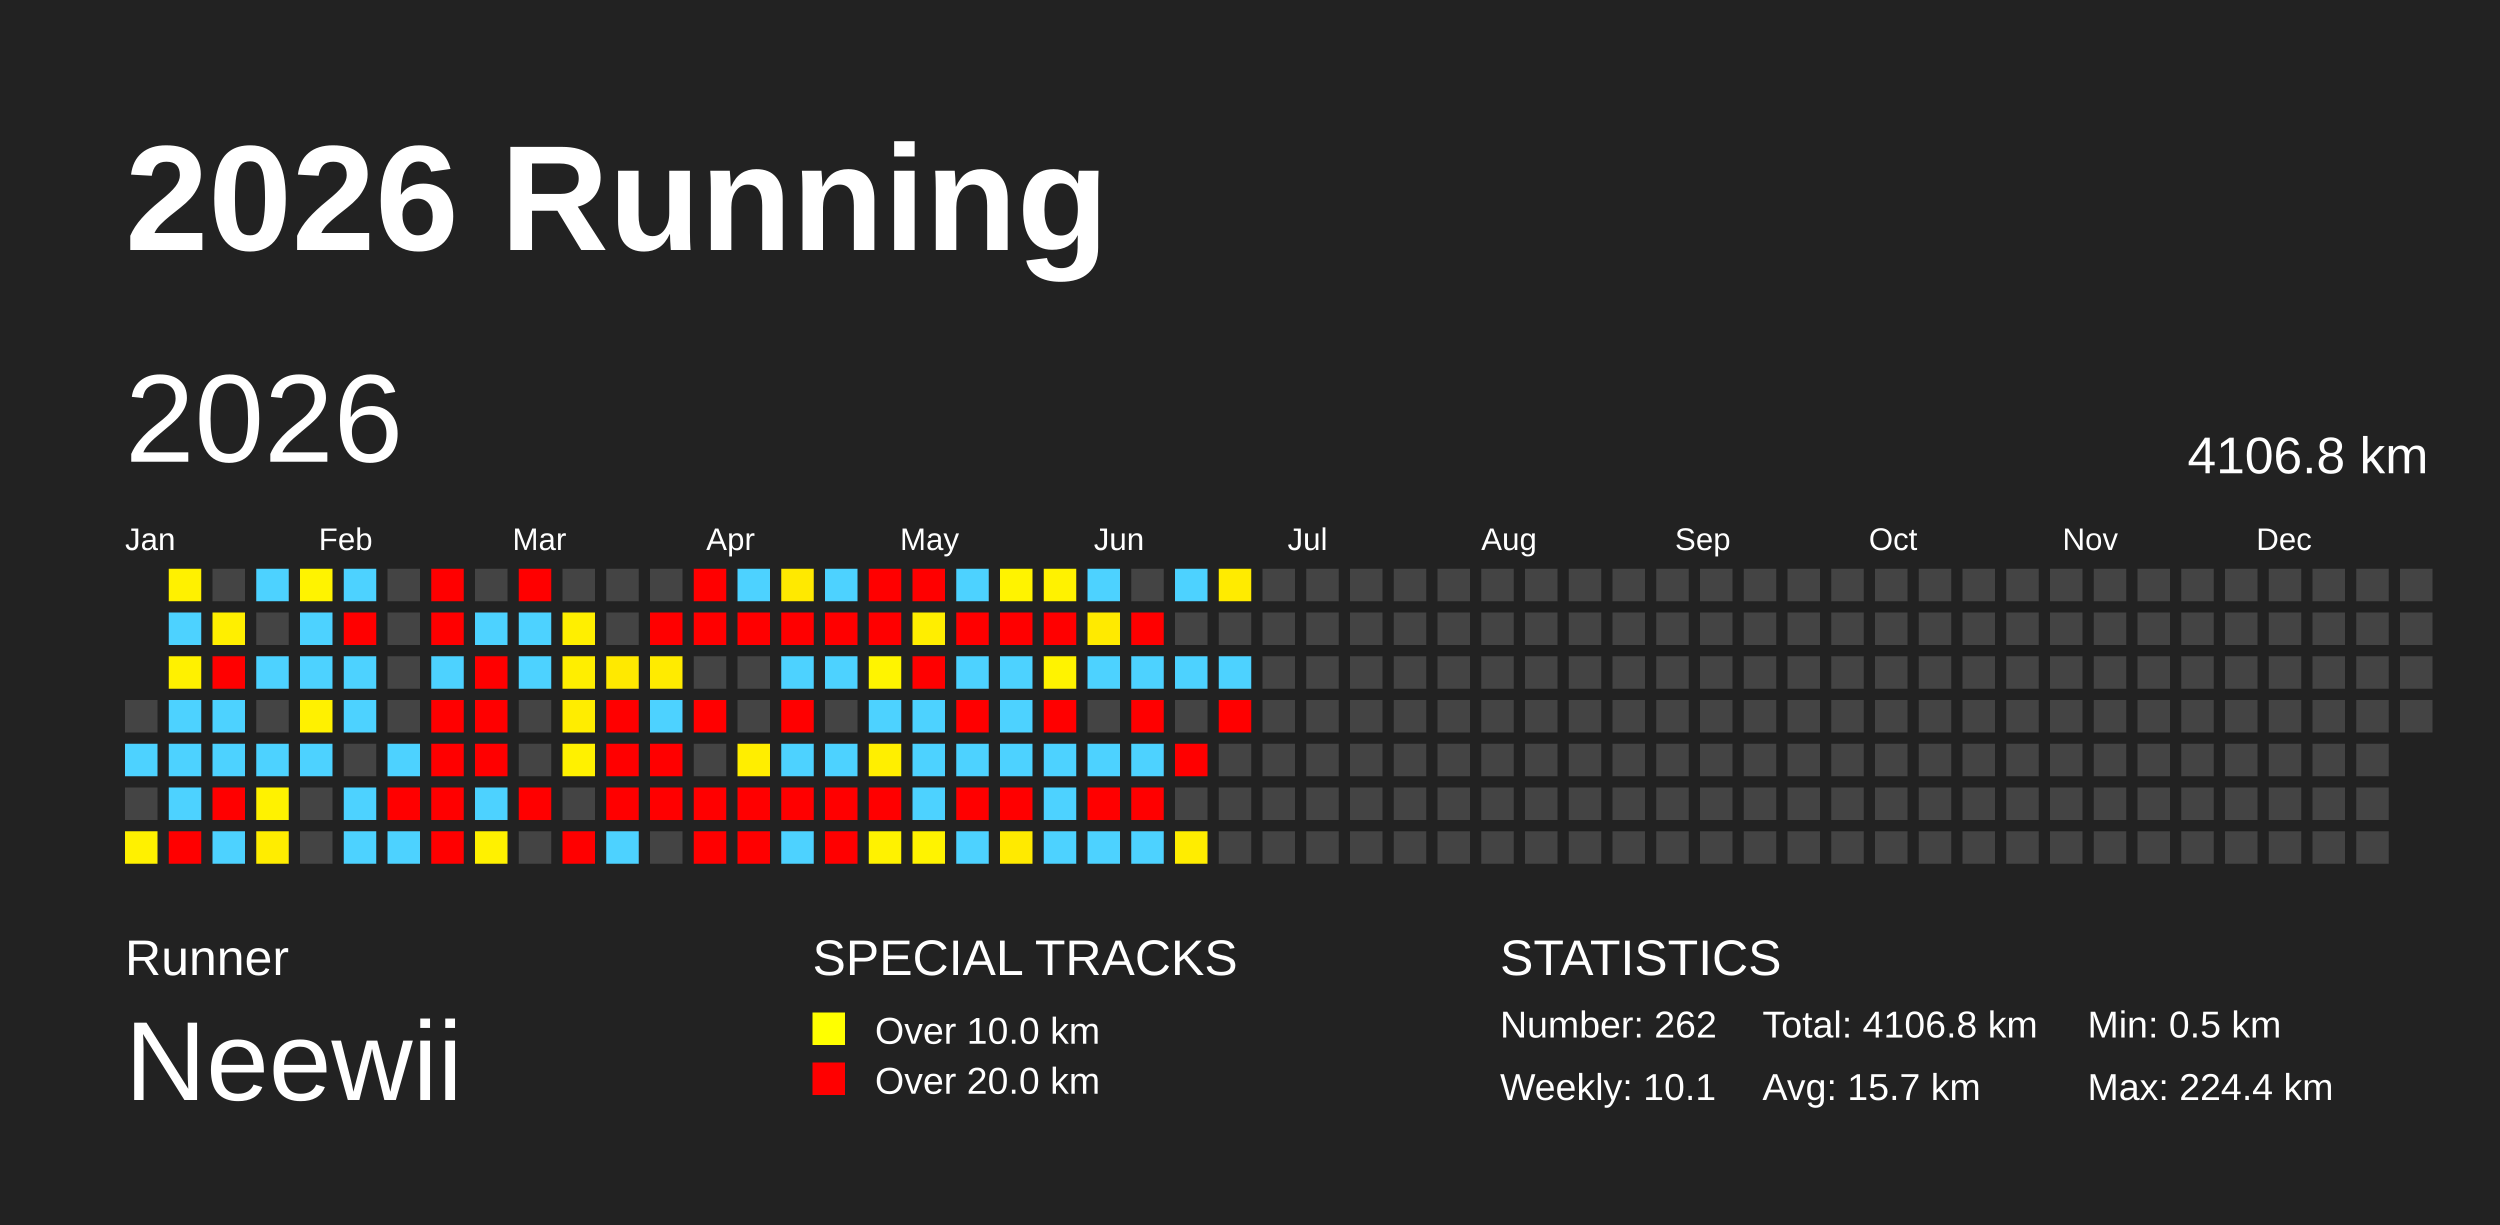
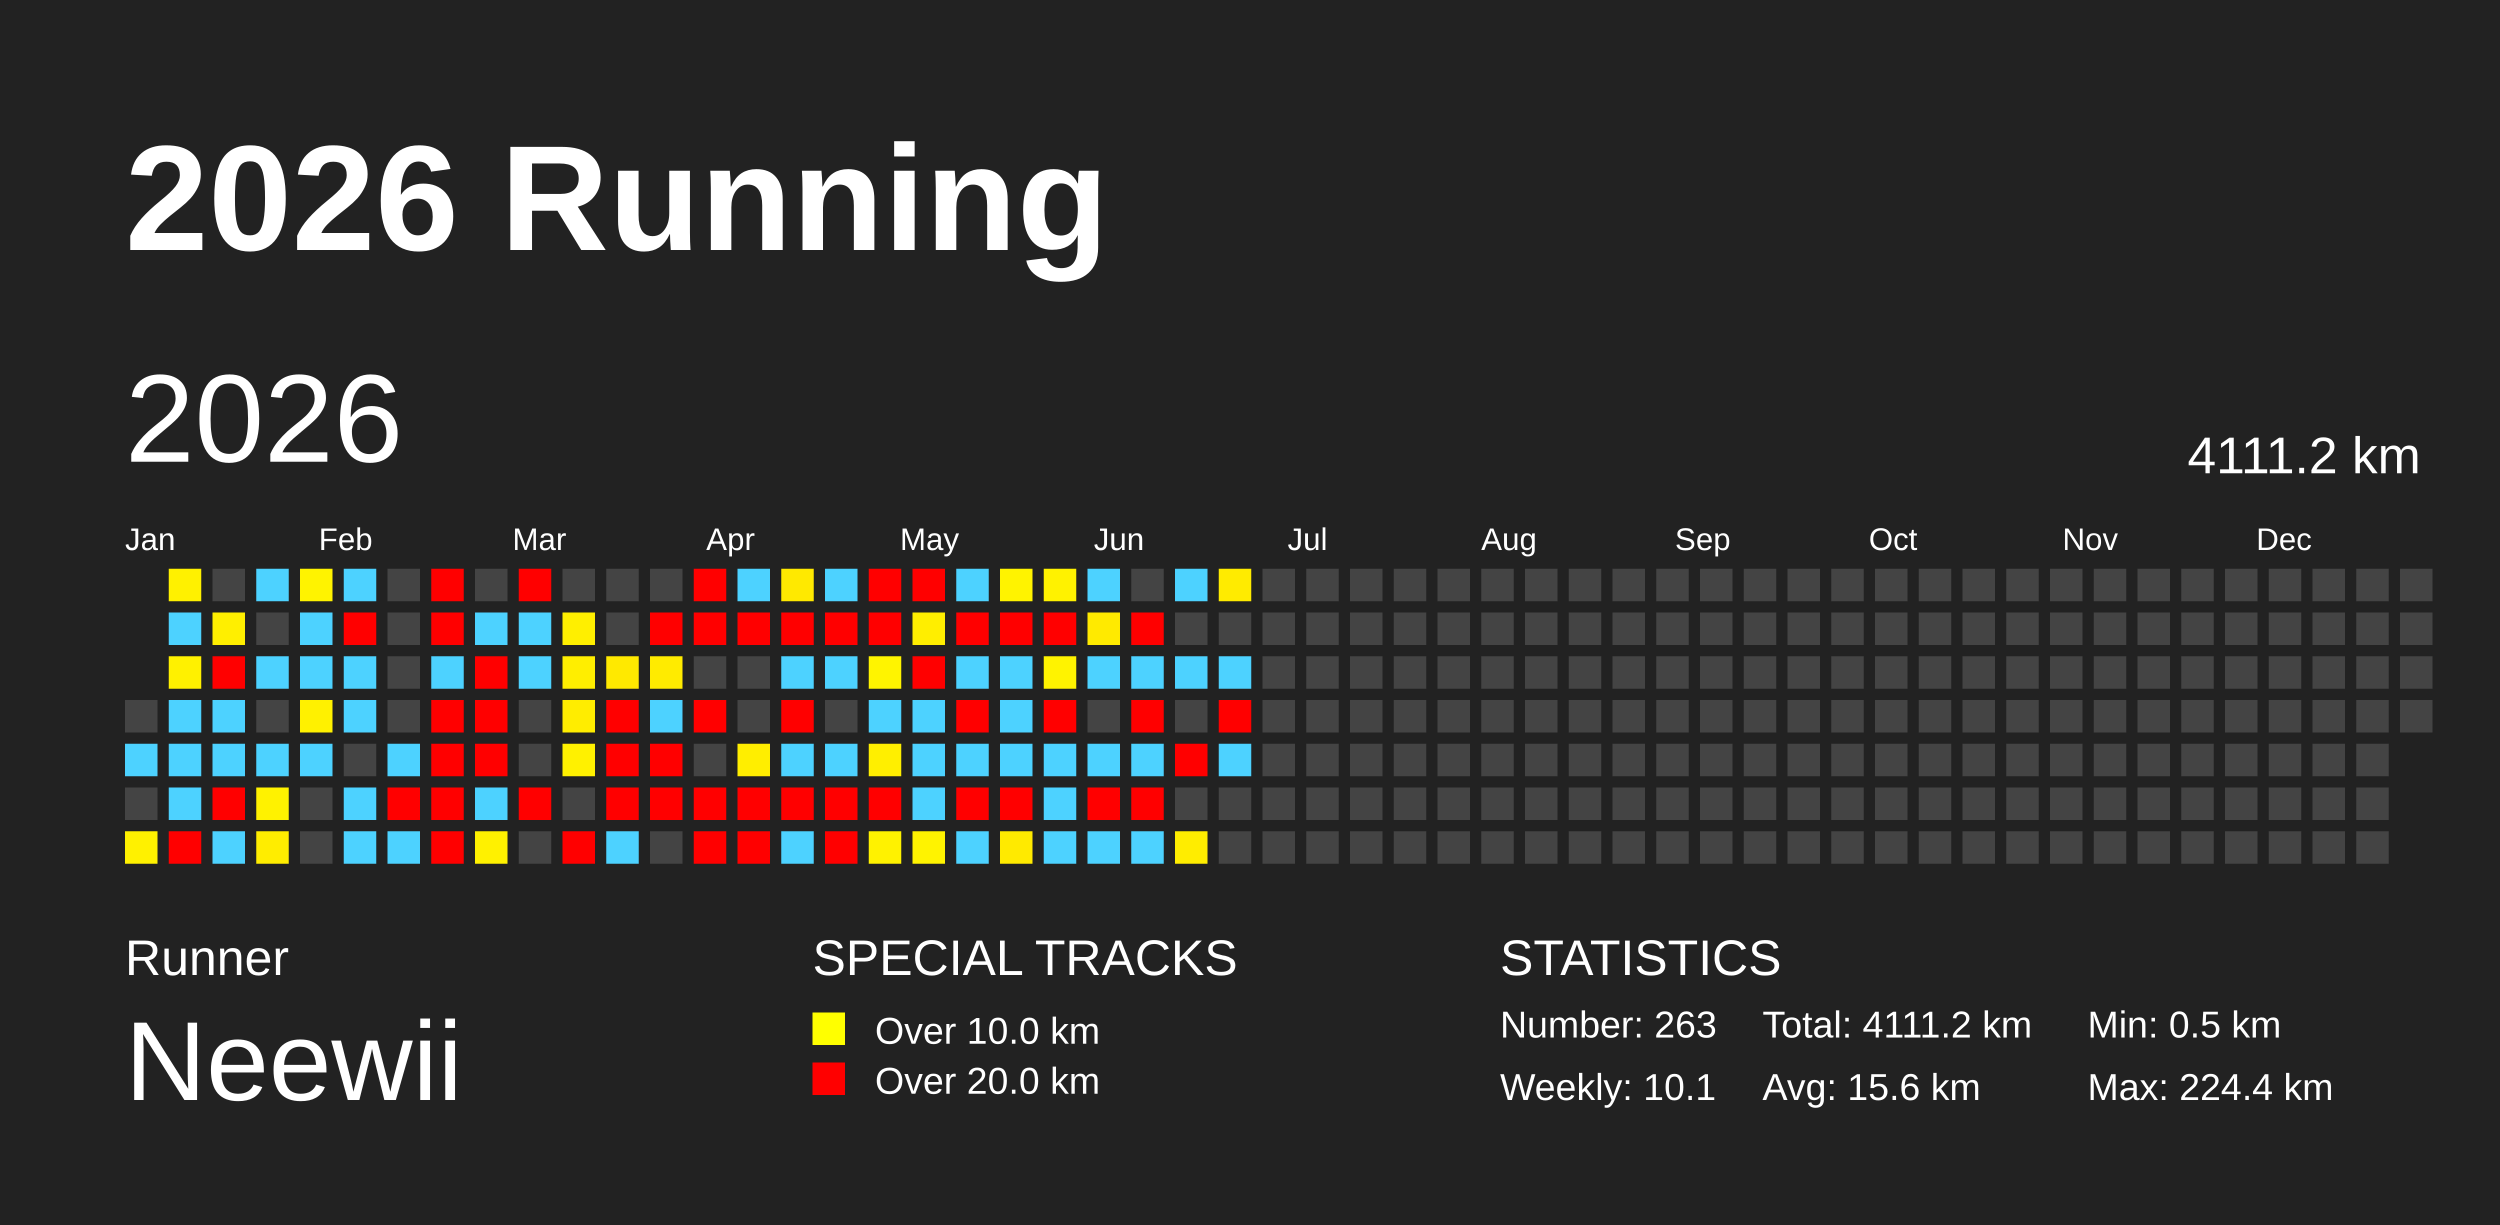
<svg xmlns="http://www.w3.org/2000/svg" baseProfile="full" height="98mm" version="1.1" viewBox="0,0,200,98" width="200mm">
  <defs />
  <rect fill="#222222" height="98" width="200" x="0" y="0" />
  <text fill="#FFFFFF" style="font-size:12px; font-family:Arial; font-weight:bold;" x="10" y="20">2026 Running</text>
  <text fill="#FFFFFF" style="font-size:4px; font-family:Arial" x="10" y="78">Runner</text>
  <text fill="#FFFFFF" style="font-size:9px; font-family:Arial" x="10" y="88">Neewii</text>
  <text fill="#FFFFFF" style="font-size:4px; font-family:Arial" x="65" y="78">SPECIAL TRACKS</text>
  <rect fill="yellow" height="2.6" width="2.6" x="65" y="81" />
  <text fill="#FFFFFF" style="font-size:3px; font-family:Arial" x="70" y="83.5">Over 10.0 km</text>
  <rect fill="red" height="2.6" width="2.6" x="65" y="85" />
  <text fill="#FFFFFF" style="font-size:3px; font-family:Arial" x="70" y="87.5">Over 20.0 km</text>
  <text fill="#FFFFFF" style="font-size:4px; font-family:Arial" x="120" y="78">STATISTICS</text>
-   <text fill="#FFFFFF" style="font-size:3px; font-family:Arial" x="120" y="83">Number: 262</text>
+   <text fill="#FFFFFF" style="font-size:3px; font-family:Arial" x="120" y="83">Number: 263</text>
  <text fill="#FFFFFF" style="font-size:3px; font-family:Arial" x="120" y="88">Weekly: 10.1</text>
-   <text fill="#FFFFFF" style="font-size:3px; font-family:Arial" x="141" y="83">Total: 4106.8 km</text>
-   <text fill="#FFFFFF" style="font-size:3px; font-family:Arial" x="141" y="88">Avg: 15.7 km</text>
+   <text fill="#FFFFFF" style="font-size:3px; font-family:Arial" x="141" y="83">Total: 4111.2 km</text>
+   <text fill="#FFFFFF" style="font-size:3px; font-family:Arial" x="141" y="88">Avg: 15.6 km</text>
  <text fill="#FFFFFF" style="font-size:3px; font-family:Arial" x="167" y="83">Min: 0.5 km</text>
  <text fill="#FFFFFF" style="font-size:3px; font-family:Arial" x="167" y="88">Max: 224.4 km</text>
  <text dominant-baseline="hanging" fill="#FFFFFF" style="font-size:10.0px; font-family:Arial;" x="10" y="30">2026</text>
-   <text dominant-baseline="hanging" fill="#FFFFFF" style="font-size:4.125px; font-family:Arial;" x="175" y="35">4106.8 km</text>
+   <text dominant-baseline="hanging" fill="#FFFFFF" style="font-size:4.125px; font-family:Arial;" x="175" y="35">4111.2 km</text>
  <text fill="#FFFFFF" style="font-size:2.5px; font-family:Arial" x="10.0" y="44">Jan</text>
  <text fill="#FFFFFF" style="font-size:2.5px; font-family:Arial" x="25.5" y="44">Feb</text>
  <text fill="#FFFFFF" style="font-size:2.5px; font-family:Arial" x="41.0" y="44">Mar</text>
  <text fill="#FFFFFF" style="font-size:2.5px; font-family:Arial" x="56.5" y="44">Apr</text>
  <text fill="#FFFFFF" style="font-size:2.5px; font-family:Arial" x="72.0" y="44">May</text>
  <text fill="#FFFFFF" style="font-size:2.5px; font-family:Arial" x="87.5" y="44">Jun</text>
  <text fill="#FFFFFF" style="font-size:2.5px; font-family:Arial" x="103.0" y="44">Jul</text>
  <text fill="#FFFFFF" style="font-size:2.5px; font-family:Arial" x="118.5" y="44">Aug</text>
  <text fill="#FFFFFF" style="font-size:2.5px; font-family:Arial" x="134.0" y="44">Sep</text>
  <text fill="#FFFFFF" style="font-size:2.5px; font-family:Arial" x="149.5" y="44">Oct</text>
  <text fill="#FFFFFF" style="font-size:2.5px; font-family:Arial" x="165.0" y="44">Nov</text>
  <text fill="#FFFFFF" style="font-size:2.5px; font-family:Arial" x="180.5" y="44">Dec</text>
  <rect fill="#444444" height="2.6" width="2.6" x="10.0" y="56.0" />
  <rect fill="#4dd2ff" height="2.6" width="2.6" x="10.0" y="59.5" />
  <rect fill="#444444" height="2.6" width="2.6" x="10.0" y="63.0" />
  <rect fill="#fff100" height="2.6" width="2.6" x="10.0" y="66.5" />
  <rect fill="#fff100" height="2.6" width="2.6" x="13.5" y="45.5" />
  <rect fill="#4dd2ff" height="2.6" width="2.6" x="13.5" y="49.0" />
  <rect fill="#fff100" height="2.6" width="2.6" x="13.5" y="52.5" />
  <rect fill="#4dd2ff" height="2.6" width="2.6" x="13.5" y="56.0" />
  <rect fill="#4dd2ff" height="2.6" width="2.6" x="13.5" y="59.5" />
  <rect fill="#4dd2ff" height="2.6" width="2.6" x="13.5" y="63.0" />
  <rect fill="red" height="2.6" width="2.6" x="13.5" y="66.5" />
  <rect fill="#444444" height="2.6" width="2.6" x="17.0" y="45.5" />
  <rect fill="#ffef00" height="2.6" width="2.6" x="17.0" y="49.0" />
  <rect fill="red" height="2.6" width="2.6" x="17.0" y="52.5" />
  <rect fill="#4dd2ff" height="2.6" width="2.6" x="17.0" y="56.0" />
  <rect fill="#4dd2ff" height="2.6" width="2.6" x="17.0" y="59.5" />
  <rect fill="red" height="2.6" width="2.6" x="17.0" y="63.0" />
  <rect fill="#4dd2ff" height="2.6" width="2.6" x="17.0" y="66.5" />
  <rect fill="#4dd2ff" height="2.6" width="2.6" x="20.5" y="45.5" />
  <rect fill="#444444" height="2.6" width="2.6" x="20.5" y="49.0" />
  <rect fill="#4dd2ff" height="2.6" width="2.6" x="20.5" y="52.5" />
  <rect fill="#444444" height="2.6" width="2.6" x="20.5" y="56.0" />
  <rect fill="#4dd2ff" height="2.6" width="2.6" x="20.5" y="59.5" />
  <rect fill="#fff200" height="2.6" width="2.6" x="20.5" y="63.0" />
  <rect fill="#ffed00" height="2.6" width="2.6" x="20.5" y="66.5" />
  <rect fill="#fff300" height="2.6" width="2.6" x="24.0" y="45.5" />
  <rect fill="#4dd2ff" height="2.6" width="2.6" x="24.0" y="49.0" />
  <rect fill="#4dd2ff" height="2.6" width="2.6" x="24.0" y="52.5" />
  <rect fill="#fff100" height="2.6" width="2.6" x="24.0" y="56.0" />
  <rect fill="#4dd2ff" height="2.6" width="2.6" x="24.0" y="59.5" />
  <rect fill="#444444" height="2.6" width="2.6" x="24.0" y="63.0" />
  <rect fill="#444444" height="2.6" width="2.6" x="24.0" y="66.5" />
  <rect fill="#4dd2ff" height="2.6" width="2.6" x="27.5" y="45.5" />
  <rect fill="red" height="2.6" width="2.6" x="27.5" y="49.0" />
  <rect fill="#4dd2ff" height="2.6" width="2.6" x="27.5" y="52.5" />
  <rect fill="#4dd2ff" height="2.6" width="2.6" x="27.5" y="56.0" />
  <rect fill="#444444" height="2.6" width="2.6" x="27.5" y="59.5" />
  <rect fill="#4dd2ff" height="2.6" width="2.6" x="27.5" y="63.0" />
  <rect fill="#4dd2ff" height="2.6" width="2.6" x="27.5" y="66.5" />
  <rect fill="#444444" height="2.6" width="2.6" x="31.0" y="45.5" />
  <rect fill="#444444" height="2.6" width="2.6" x="31.0" y="49.0" />
  <rect fill="#444444" height="2.6" width="2.6" x="31.0" y="52.5" />
  <rect fill="#444444" height="2.6" width="2.6" x="31.0" y="56.0" />
  <rect fill="#4dd2ff" height="2.6" width="2.6" x="31.0" y="59.5" />
  <rect fill="red" height="2.6" width="2.6" x="31.0" y="63.0" />
  <rect fill="#4dd2ff" height="2.6" width="2.6" x="31.0" y="66.5" />
  <rect fill="red" height="2.6" width="2.6" x="34.5" y="45.5" />
  <rect fill="red" height="2.6" width="2.6" x="34.5" y="49.0" />
  <rect fill="#4dd2ff" height="2.6" width="2.6" x="34.5" y="52.5" />
  <rect fill="red" height="2.6" width="2.6" x="34.5" y="56.0" />
  <rect fill="red" height="2.6" width="2.6" x="34.5" y="59.5" />
  <rect fill="red" height="2.6" width="2.6" x="34.5" y="63.0" />
  <rect fill="red" height="2.6" width="2.6" x="34.5" y="66.5" />
  <rect fill="#444444" height="2.6" width="2.6" x="38.0" y="45.5" />
  <rect fill="#4dd2ff" height="2.6" width="2.6" x="38.0" y="49.0" />
  <rect fill="red" height="2.6" width="2.6" x="38.0" y="52.5" />
  <rect fill="red" height="2.6" width="2.6" x="38.0" y="56.0" />
  <rect fill="red" height="2.6" width="2.6" x="38.0" y="59.5" />
  <rect fill="#4dd2ff" height="2.6" width="2.6" x="38.0" y="63.0" />
  <rect fill="#fff100" height="2.6" width="2.6" x="38.0" y="66.5" />
  <rect fill="red" height="2.6" width="2.6" x="41.5" y="45.5" />
  <rect fill="#4dd2ff" height="2.6" width="2.6" x="41.5" y="49.0" />
  <rect fill="#4dd2ff" height="2.6" width="2.6" x="41.5" y="52.5" />
  <rect fill="#444444" height="2.6" width="2.6" x="41.5" y="56.0" />
  <rect fill="#444444" height="2.6" width="2.6" x="41.5" y="59.5" />
  <rect fill="red" height="2.6" width="2.6" x="41.5" y="63.0" />
  <rect fill="#444444" height="2.6" width="2.6" x="41.5" y="66.5" />
  <rect fill="#444444" height="2.6" width="2.6" x="45.0" y="45.5" />
  <rect fill="#ffef00" height="2.6" width="2.6" x="45.0" y="49.0" />
  <rect fill="#ffee00" height="2.6" width="2.6" x="45.0" y="52.5" />
  <rect fill="#ffed00" height="2.6" width="2.6" x="45.0" y="56.0" />
  <rect fill="#fff100" height="2.6" width="2.6" x="45.0" y="59.5" />
  <rect fill="#444444" height="2.6" width="2.6" x="45.0" y="63.0" />
  <rect fill="red" height="2.6" width="2.6" x="45.0" y="66.5" />
  <rect fill="#444444" height="2.6" width="2.6" x="48.5" y="45.5" />
  <rect fill="#444444" height="2.6" width="2.6" x="48.5" y="49.0" />
  <rect fill="#ffe900" height="2.6" width="2.6" x="48.5" y="52.5" />
  <rect fill="red" height="2.6" width="2.6" x="48.5" y="56.0" />
  <rect fill="red" height="2.6" width="2.6" x="48.5" y="59.5" />
  <rect fill="red" height="2.6" width="2.6" x="48.5" y="63.0" />
  <rect fill="#4dd2ff" height="2.6" width="2.6" x="48.5" y="66.5" />
  <rect fill="#444444" height="2.6" width="2.6" x="52.0" y="45.5" />
  <rect fill="red" height="2.6" width="2.6" x="52.0" y="49.0" />
  <rect fill="#ffeb00" height="2.6" width="2.6" x="52.0" y="52.5" />
  <rect fill="#4dd2ff" height="2.6" width="2.6" x="52.0" y="56.0" />
  <rect fill="red" height="2.6" width="2.6" x="52.0" y="59.5" />
  <rect fill="red" height="2.6" width="2.6" x="52.0" y="63.0" />
  <rect fill="#444444" height="2.6" width="2.6" x="52.0" y="66.5" />
  <rect fill="red" height="2.6" width="2.6" x="55.5" y="45.5" />
  <rect fill="red" height="2.6" width="2.6" x="55.5" y="49.0" />
  <rect fill="#444444" height="2.6" width="2.6" x="55.5" y="52.5" />
  <rect fill="red" height="2.6" width="2.6" x="55.5" y="56.0" />
  <rect fill="#444444" height="2.6" width="2.6" x="55.5" y="59.5" />
  <rect fill="red" height="2.6" width="2.6" x="55.5" y="63.0" />
  <rect fill="red" height="2.6" width="2.6" x="55.5" y="66.5" />
  <rect fill="#4dd2ff" height="2.6" width="2.6" x="59.0" y="45.5" />
  <rect fill="red" height="2.6" width="2.6" x="59.0" y="49.0" />
  <rect fill="#444444" height="2.6" width="2.6" x="59.0" y="52.5" />
  <rect fill="#444444" height="2.6" width="2.6" x="59.0" y="56.0" />
  <rect fill="#ffee00" height="2.6" width="2.6" x="59.0" y="59.5" />
  <rect fill="red" height="2.6" width="2.6" x="59.0" y="63.0" />
  <rect fill="red" height="2.6" width="2.6" x="59.0" y="66.5" />
  <rect fill="#ffe900" height="2.6" width="2.6" x="62.5" y="45.5" />
  <rect fill="red" height="2.6" width="2.6" x="62.5" y="49.0" />
  <rect fill="#4dd2ff" height="2.6" width="2.6" x="62.5" y="52.5" />
  <rect fill="red" height="2.6" width="2.6" x="62.5" y="56.0" />
  <rect fill="#4dd2ff" height="2.6" width="2.6" x="62.5" y="59.5" />
  <rect fill="red" height="2.6" width="2.6" x="62.5" y="63.0" />
  <rect fill="#4dd2ff" height="2.6" width="2.6" x="62.5" y="66.5" />
  <rect fill="#4dd2ff" height="2.6" width="2.6" x="66.0" y="45.5" />
  <rect fill="red" height="2.6" width="2.6" x="66.0" y="49.0" />
  <rect fill="#4dd2ff" height="2.6" width="2.6" x="66.0" y="52.5" />
  <rect fill="#444444" height="2.6" width="2.6" x="66.0" y="56.0" />
  <rect fill="#4dd2ff" height="2.6" width="2.6" x="66.0" y="59.5" />
  <rect fill="red" height="2.6" width="2.6" x="66.0" y="63.0" />
  <rect fill="red" height="2.6" width="2.6" x="66.0" y="66.5" />
  <rect fill="red" height="2.6" width="2.6" x="69.5" y="45.5" />
  <rect fill="red" height="2.6" width="2.6" x="69.5" y="49.0" />
  <rect fill="#fff400" height="2.6" width="2.6" x="69.5" y="52.5" />
  <rect fill="#4dd2ff" height="2.6" width="2.6" x="69.5" y="56.0" />
  <rect fill="#ffef00" height="2.6" width="2.6" x="69.5" y="59.5" />
  <rect fill="red" height="2.6" width="2.6" x="69.5" y="63.0" />
  <rect fill="#fff200" height="2.6" width="2.6" x="69.5" y="66.5" />
  <rect fill="red" height="2.6" width="2.6" x="73.0" y="45.5" />
  <rect fill="#ffee00" height="2.6" width="2.6" x="73.0" y="49.0" />
  <rect fill="red" height="2.6" width="2.6" x="73.0" y="52.5" />
  <rect fill="#4dd2ff" height="2.6" width="2.6" x="73.0" y="56.0" />
  <rect fill="#4dd2ff" height="2.6" width="2.6" x="73.0" y="59.5" />
  <rect fill="#4dd2ff" height="2.6" width="2.6" x="73.0" y="63.0" />
  <rect fill="#fff300" height="2.6" width="2.6" x="73.0" y="66.5" />
  <rect fill="#4dd2ff" height="2.6" width="2.6" x="76.5" y="45.5" />
  <rect fill="red" height="2.6" width="2.6" x="76.5" y="49.0" />
  <rect fill="#4dd2ff" height="2.6" width="2.6" x="76.5" y="52.5" />
  <rect fill="red" height="2.6" width="2.6" x="76.5" y="56.0" />
  <rect fill="#4dd2ff" height="2.6" width="2.6" x="76.5" y="59.5" />
  <rect fill="red" height="2.6" width="2.6" x="76.5" y="63.0" />
  <rect fill="#4dd2ff" height="2.6" width="2.6" x="76.5" y="66.5" />
  <rect fill="#fff300" height="2.6" width="2.6" x="80.0" y="45.5" />
  <rect fill="red" height="2.6" width="2.6" x="80.0" y="49.0" />
  <rect fill="#4dd2ff" height="2.6" width="2.6" x="80.0" y="52.5" />
  <rect fill="#4dd2ff" height="2.6" width="2.6" x="80.0" y="56.0" />
  <rect fill="#4dd2ff" height="2.6" width="2.6" x="80.0" y="59.5" />
  <rect fill="red" height="2.6" width="2.6" x="80.0" y="63.0" />
  <rect fill="#ffea00" height="2.6" width="2.6" x="80.0" y="66.5" />
  <rect fill="#fff200" height="2.6" width="2.6" x="83.5" y="45.5" />
  <rect fill="red" height="2.6" width="2.6" x="83.5" y="49.0" />
  <rect fill="#fff300" height="2.6" width="2.6" x="83.5" y="52.5" />
  <rect fill="red" height="2.6" width="2.6" x="83.5" y="56.0" />
  <rect fill="#4dd2ff" height="2.6" width="2.6" x="83.5" y="59.5" />
  <rect fill="#4dd2ff" height="2.6" width="2.6" x="83.5" y="63.0" />
  <rect fill="#4dd2ff" height="2.6" width="2.6" x="83.5" y="66.5" />
  <rect fill="#4dd2ff" height="2.6" width="2.6" x="87.0" y="45.5" />
  <rect fill="#ffea00" height="2.6" width="2.6" x="87.0" y="49.0" />
  <rect fill="#4dd2ff" height="2.6" width="2.6" x="87.0" y="52.5" />
  <rect fill="#444444" height="2.6" width="2.6" x="87.0" y="56.0" />
  <rect fill="#4dd2ff" height="2.6" width="2.6" x="87.0" y="59.5" />
  <rect fill="red" height="2.6" width="2.6" x="87.0" y="63.0" />
  <rect fill="#4dd2ff" height="2.6" width="2.6" x="87.0" y="66.5" />
  <rect fill="#444444" height="2.6" width="2.6" x="90.5" y="45.5" />
  <rect fill="red" height="2.6" width="2.6" x="90.5" y="49.0" />
  <rect fill="#4dd2ff" height="2.6" width="2.6" x="90.5" y="52.5" />
  <rect fill="red" height="2.6" width="2.6" x="90.5" y="56.0" />
  <rect fill="#4dd2ff" height="2.6" width="2.6" x="90.5" y="59.5" />
  <rect fill="red" height="2.6" width="2.6" x="90.5" y="63.0" />
  <rect fill="#4dd2ff" height="2.6" width="2.6" x="90.5" y="66.5" />
  <rect fill="#4dd2ff" height="2.6" width="2.6" x="94.0" y="45.5" />
  <rect fill="#444444" height="2.6" width="2.6" x="94.0" y="49.0" />
  <rect fill="#4dd2ff" height="2.6" width="2.6" x="94.0" y="52.5" />
  <rect fill="#444444" height="2.6" width="2.6" x="94.0" y="56.0" />
  <rect fill="red" height="2.6" width="2.6" x="94.0" y="59.5" />
  <rect fill="#444444" height="2.6" width="2.6" x="94.0" y="63.0" />
  <rect fill="#ffed00" height="2.6" width="2.6" x="94.0" y="66.5" />
  <rect fill="#ffeb00" height="2.6" width="2.6" x="97.5" y="45.5" />
  <rect fill="#444444" height="2.6" width="2.6" x="97.5" y="49.0" />
  <rect fill="#4dd2ff" height="2.6" width="2.6" x="97.5" y="52.5" />
  <rect fill="red" height="2.6" width="2.6" x="97.5" y="56.0" />
-   <rect fill="#444444" height="2.6" width="2.6" x="97.5" y="59.5" />
+   <rect fill="#4dd2ff" height="2.6" width="2.6" x="97.5" y="59.5" />
  <rect fill="#444444" height="2.6" width="2.6" x="97.5" y="63.0" />
  <rect fill="#444444" height="2.6" width="2.6" x="97.5" y="66.5" />
  <rect fill="#444444" height="2.6" width="2.6" x="101.0" y="45.5" />
  <rect fill="#444444" height="2.6" width="2.6" x="101.0" y="49.0" />
  <rect fill="#444444" height="2.6" width="2.6" x="101.0" y="52.5" />
  <rect fill="#444444" height="2.6" width="2.6" x="101.0" y="56.0" />
  <rect fill="#444444" height="2.6" width="2.6" x="101.0" y="59.5" />
  <rect fill="#444444" height="2.6" width="2.6" x="101.0" y="63.0" />
  <rect fill="#444444" height="2.6" width="2.6" x="101.0" y="66.5" />
  <rect fill="#444444" height="2.6" width="2.6" x="104.5" y="45.5" />
  <rect fill="#444444" height="2.6" width="2.6" x="104.5" y="49.0" />
  <rect fill="#444444" height="2.6" width="2.6" x="104.5" y="52.5" />
  <rect fill="#444444" height="2.6" width="2.6" x="104.5" y="56.0" />
  <rect fill="#444444" height="2.6" width="2.6" x="104.5" y="59.5" />
  <rect fill="#444444" height="2.6" width="2.6" x="104.5" y="63.0" />
  <rect fill="#444444" height="2.6" width="2.6" x="104.5" y="66.5" />
  <rect fill="#444444" height="2.6" width="2.6" x="108.0" y="45.5" />
  <rect fill="#444444" height="2.6" width="2.6" x="108.0" y="49.0" />
  <rect fill="#444444" height="2.6" width="2.6" x="108.0" y="52.5" />
  <rect fill="#444444" height="2.6" width="2.6" x="108.0" y="56.0" />
  <rect fill="#444444" height="2.6" width="2.6" x="108.0" y="59.5" />
  <rect fill="#444444" height="2.6" width="2.6" x="108.0" y="63.0" />
  <rect fill="#444444" height="2.6" width="2.6" x="108.0" y="66.5" />
  <rect fill="#444444" height="2.6" width="2.6" x="111.5" y="45.5" />
  <rect fill="#444444" height="2.6" width="2.6" x="111.5" y="49.0" />
  <rect fill="#444444" height="2.6" width="2.6" x="111.5" y="52.5" />
  <rect fill="#444444" height="2.6" width="2.6" x="111.5" y="56.0" />
  <rect fill="#444444" height="2.6" width="2.6" x="111.5" y="59.5" />
  <rect fill="#444444" height="2.6" width="2.6" x="111.5" y="63.0" />
  <rect fill="#444444" height="2.6" width="2.6" x="111.5" y="66.5" />
  <rect fill="#444444" height="2.6" width="2.6" x="115.0" y="45.5" />
  <rect fill="#444444" height="2.6" width="2.6" x="115.0" y="49.0" />
  <rect fill="#444444" height="2.6" width="2.6" x="115.0" y="52.5" />
  <rect fill="#444444" height="2.6" width="2.6" x="115.0" y="56.0" />
  <rect fill="#444444" height="2.6" width="2.6" x="115.0" y="59.5" />
  <rect fill="#444444" height="2.6" width="2.6" x="115.0" y="63.0" />
  <rect fill="#444444" height="2.6" width="2.6" x="115.0" y="66.5" />
  <rect fill="#444444" height="2.6" width="2.6" x="118.5" y="45.5" />
  <rect fill="#444444" height="2.6" width="2.6" x="118.5" y="49.0" />
  <rect fill="#444444" height="2.6" width="2.6" x="118.5" y="52.5" />
  <rect fill="#444444" height="2.6" width="2.6" x="118.5" y="56.0" />
  <rect fill="#444444" height="2.6" width="2.6" x="118.5" y="59.5" />
  <rect fill="#444444" height="2.6" width="2.6" x="118.5" y="63.0" />
  <rect fill="#444444" height="2.6" width="2.6" x="118.5" y="66.5" />
  <rect fill="#444444" height="2.6" width="2.6" x="122.0" y="45.5" />
  <rect fill="#444444" height="2.6" width="2.6" x="122.0" y="49.0" />
  <rect fill="#444444" height="2.6" width="2.6" x="122.0" y="52.5" />
  <rect fill="#444444" height="2.6" width="2.6" x="122.0" y="56.0" />
  <rect fill="#444444" height="2.6" width="2.6" x="122.0" y="59.5" />
  <rect fill="#444444" height="2.6" width="2.6" x="122.0" y="63.0" />
  <rect fill="#444444" height="2.6" width="2.6" x="122.0" y="66.5" />
  <rect fill="#444444" height="2.6" width="2.6" x="125.5" y="45.5" />
  <rect fill="#444444" height="2.6" width="2.6" x="125.5" y="49.0" />
  <rect fill="#444444" height="2.6" width="2.6" x="125.5" y="52.5" />
  <rect fill="#444444" height="2.6" width="2.6" x="125.5" y="56.0" />
  <rect fill="#444444" height="2.6" width="2.6" x="125.5" y="59.5" />
  <rect fill="#444444" height="2.6" width="2.6" x="125.5" y="63.0" />
  <rect fill="#444444" height="2.6" width="2.6" x="125.5" y="66.5" />
  <rect fill="#444444" height="2.6" width="2.6" x="129.0" y="45.5" />
  <rect fill="#444444" height="2.6" width="2.6" x="129.0" y="49.0" />
  <rect fill="#444444" height="2.6" width="2.6" x="129.0" y="52.5" />
  <rect fill="#444444" height="2.6" width="2.6" x="129.0" y="56.0" />
  <rect fill="#444444" height="2.6" width="2.6" x="129.0" y="59.5" />
  <rect fill="#444444" height="2.6" width="2.6" x="129.0" y="63.0" />
  <rect fill="#444444" height="2.6" width="2.6" x="129.0" y="66.5" />
  <rect fill="#444444" height="2.6" width="2.6" x="132.5" y="45.5" />
  <rect fill="#444444" height="2.6" width="2.6" x="132.5" y="49.0" />
  <rect fill="#444444" height="2.6" width="2.6" x="132.5" y="52.5" />
  <rect fill="#444444" height="2.6" width="2.6" x="132.5" y="56.0" />
  <rect fill="#444444" height="2.6" width="2.6" x="132.5" y="59.5" />
  <rect fill="#444444" height="2.6" width="2.6" x="132.5" y="63.0" />
  <rect fill="#444444" height="2.6" width="2.6" x="132.5" y="66.5" />
  <rect fill="#444444" height="2.6" width="2.6" x="136.0" y="45.5" />
  <rect fill="#444444" height="2.6" width="2.6" x="136.0" y="49.0" />
  <rect fill="#444444" height="2.6" width="2.6" x="136.0" y="52.5" />
  <rect fill="#444444" height="2.6" width="2.6" x="136.0" y="56.0" />
  <rect fill="#444444" height="2.6" width="2.6" x="136.0" y="59.5" />
  <rect fill="#444444" height="2.6" width="2.6" x="136.0" y="63.0" />
  <rect fill="#444444" height="2.6" width="2.6" x="136.0" y="66.5" />
  <rect fill="#444444" height="2.6" width="2.6" x="139.5" y="45.5" />
  <rect fill="#444444" height="2.6" width="2.6" x="139.5" y="49.0" />
  <rect fill="#444444" height="2.6" width="2.6" x="139.5" y="52.5" />
  <rect fill="#444444" height="2.6" width="2.6" x="139.5" y="56.0" />
  <rect fill="#444444" height="2.6" width="2.6" x="139.5" y="59.5" />
  <rect fill="#444444" height="2.6" width="2.6" x="139.5" y="63.0" />
  <rect fill="#444444" height="2.6" width="2.6" x="139.5" y="66.5" />
  <rect fill="#444444" height="2.6" width="2.6" x="143.0" y="45.5" />
  <rect fill="#444444" height="2.6" width="2.6" x="143.0" y="49.0" />
  <rect fill="#444444" height="2.6" width="2.6" x="143.0" y="52.5" />
  <rect fill="#444444" height="2.6" width="2.6" x="143.0" y="56.0" />
  <rect fill="#444444" height="2.6" width="2.6" x="143.0" y="59.5" />
  <rect fill="#444444" height="2.6" width="2.6" x="143.0" y="63.0" />
  <rect fill="#444444" height="2.6" width="2.6" x="143.0" y="66.5" />
  <rect fill="#444444" height="2.6" width="2.6" x="146.5" y="45.5" />
  <rect fill="#444444" height="2.6" width="2.6" x="146.5" y="49.0" />
  <rect fill="#444444" height="2.6" width="2.6" x="146.5" y="52.5" />
  <rect fill="#444444" height="2.6" width="2.6" x="146.5" y="56.0" />
  <rect fill="#444444" height="2.6" width="2.6" x="146.5" y="59.5" />
  <rect fill="#444444" height="2.6" width="2.6" x="146.5" y="63.0" />
  <rect fill="#444444" height="2.6" width="2.6" x="146.5" y="66.5" />
  <rect fill="#444444" height="2.6" width="2.6" x="150.0" y="45.5" />
  <rect fill="#444444" height="2.6" width="2.6" x="150.0" y="49.0" />
  <rect fill="#444444" height="2.6" width="2.6" x="150.0" y="52.5" />
  <rect fill="#444444" height="2.6" width="2.6" x="150.0" y="56.0" />
  <rect fill="#444444" height="2.6" width="2.6" x="150.0" y="59.5" />
  <rect fill="#444444" height="2.6" width="2.6" x="150.0" y="63.0" />
  <rect fill="#444444" height="2.6" width="2.6" x="150.0" y="66.5" />
  <rect fill="#444444" height="2.6" width="2.6" x="153.5" y="45.5" />
  <rect fill="#444444" height="2.6" width="2.6" x="153.5" y="49.0" />
  <rect fill="#444444" height="2.6" width="2.6" x="153.5" y="52.5" />
  <rect fill="#444444" height="2.6" width="2.6" x="153.5" y="56.0" />
  <rect fill="#444444" height="2.6" width="2.6" x="153.5" y="59.5" />
  <rect fill="#444444" height="2.6" width="2.6" x="153.5" y="63.0" />
  <rect fill="#444444" height="2.6" width="2.6" x="153.5" y="66.5" />
  <rect fill="#444444" height="2.6" width="2.6" x="157.0" y="45.5" />
  <rect fill="#444444" height="2.6" width="2.6" x="157.0" y="49.0" />
  <rect fill="#444444" height="2.6" width="2.6" x="157.0" y="52.5" />
  <rect fill="#444444" height="2.6" width="2.6" x="157.0" y="56.0" />
  <rect fill="#444444" height="2.6" width="2.6" x="157.0" y="59.5" />
  <rect fill="#444444" height="2.6" width="2.6" x="157.0" y="63.0" />
  <rect fill="#444444" height="2.6" width="2.6" x="157.0" y="66.5" />
  <rect fill="#444444" height="2.6" width="2.6" x="160.5" y="45.5" />
  <rect fill="#444444" height="2.6" width="2.6" x="160.5" y="49.0" />
  <rect fill="#444444" height="2.6" width="2.6" x="160.5" y="52.5" />
  <rect fill="#444444" height="2.6" width="2.6" x="160.5" y="56.0" />
  <rect fill="#444444" height="2.6" width="2.6" x="160.5" y="59.5" />
  <rect fill="#444444" height="2.6" width="2.6" x="160.5" y="63.0" />
  <rect fill="#444444" height="2.6" width="2.6" x="160.5" y="66.5" />
  <rect fill="#444444" height="2.6" width="2.6" x="164.0" y="45.5" />
  <rect fill="#444444" height="2.6" width="2.6" x="164.0" y="49.0" />
  <rect fill="#444444" height="2.6" width="2.6" x="164.0" y="52.5" />
  <rect fill="#444444" height="2.6" width="2.6" x="164.0" y="56.0" />
  <rect fill="#444444" height="2.6" width="2.6" x="164.0" y="59.5" />
  <rect fill="#444444" height="2.6" width="2.6" x="164.0" y="63.0" />
  <rect fill="#444444" height="2.6" width="2.6" x="164.0" y="66.5" />
  <rect fill="#444444" height="2.6" width="2.6" x="167.5" y="45.5" />
  <rect fill="#444444" height="2.6" width="2.6" x="167.5" y="49.0" />
  <rect fill="#444444" height="2.6" width="2.6" x="167.5" y="52.5" />
  <rect fill="#444444" height="2.6" width="2.6" x="167.5" y="56.0" />
  <rect fill="#444444" height="2.6" width="2.6" x="167.5" y="59.5" />
  <rect fill="#444444" height="2.6" width="2.6" x="167.5" y="63.0" />
  <rect fill="#444444" height="2.6" width="2.6" x="167.5" y="66.5" />
  <rect fill="#444444" height="2.6" width="2.6" x="171.0" y="45.5" />
  <rect fill="#444444" height="2.6" width="2.6" x="171.0" y="49.0" />
  <rect fill="#444444" height="2.6" width="2.6" x="171.0" y="52.5" />
  <rect fill="#444444" height="2.6" width="2.6" x="171.0" y="56.0" />
  <rect fill="#444444" height="2.6" width="2.6" x="171.0" y="59.5" />
  <rect fill="#444444" height="2.6" width="2.6" x="171.0" y="63.0" />
  <rect fill="#444444" height="2.6" width="2.6" x="171.0" y="66.5" />
  <rect fill="#444444" height="2.6" width="2.6" x="174.5" y="45.5" />
  <rect fill="#444444" height="2.6" width="2.6" x="174.5" y="49.0" />
  <rect fill="#444444" height="2.6" width="2.6" x="174.5" y="52.5" />
  <rect fill="#444444" height="2.6" width="2.6" x="174.5" y="56.0" />
  <rect fill="#444444" height="2.6" width="2.6" x="174.5" y="59.5" />
  <rect fill="#444444" height="2.6" width="2.6" x="174.5" y="63.0" />
  <rect fill="#444444" height="2.6" width="2.6" x="174.5" y="66.5" />
  <rect fill="#444444" height="2.6" width="2.6" x="178.0" y="45.5" />
  <rect fill="#444444" height="2.6" width="2.6" x="178.0" y="49.0" />
  <rect fill="#444444" height="2.6" width="2.6" x="178.0" y="52.5" />
  <rect fill="#444444" height="2.6" width="2.6" x="178.0" y="56.0" />
  <rect fill="#444444" height="2.6" width="2.6" x="178.0" y="59.5" />
  <rect fill="#444444" height="2.6" width="2.6" x="178.0" y="63.0" />
  <rect fill="#444444" height="2.6" width="2.6" x="178.0" y="66.5" />
  <rect fill="#444444" height="2.6" width="2.6" x="181.5" y="45.5" />
  <rect fill="#444444" height="2.6" width="2.6" x="181.5" y="49.0" />
  <rect fill="#444444" height="2.6" width="2.6" x="181.5" y="52.5" />
  <rect fill="#444444" height="2.6" width="2.6" x="181.5" y="56.0" />
  <rect fill="#444444" height="2.6" width="2.6" x="181.5" y="59.5" />
  <rect fill="#444444" height="2.6" width="2.6" x="181.5" y="63.0" />
  <rect fill="#444444" height="2.6" width="2.6" x="181.5" y="66.5" />
  <rect fill="#444444" height="2.6" width="2.6" x="185.0" y="45.5" />
  <rect fill="#444444" height="2.6" width="2.6" x="185.0" y="49.0" />
  <rect fill="#444444" height="2.6" width="2.6" x="185.0" y="52.5" />
  <rect fill="#444444" height="2.6" width="2.6" x="185.0" y="56.0" />
  <rect fill="#444444" height="2.6" width="2.6" x="185.0" y="59.5" />
  <rect fill="#444444" height="2.6" width="2.6" x="185.0" y="63.0" />
  <rect fill="#444444" height="2.6" width="2.6" x="185.0" y="66.5" />
  <rect fill="#444444" height="2.6" width="2.6" x="188.5" y="45.5" />
  <rect fill="#444444" height="2.6" width="2.6" x="188.5" y="49.0" />
  <rect fill="#444444" height="2.6" width="2.6" x="188.5" y="52.5" />
  <rect fill="#444444" height="2.6" width="2.6" x="188.5" y="56.0" />
  <rect fill="#444444" height="2.6" width="2.6" x="188.5" y="59.5" />
  <rect fill="#444444" height="2.6" width="2.6" x="188.5" y="63.0" />
  <rect fill="#444444" height="2.6" width="2.6" x="188.5" y="66.5" />
  <rect fill="#444444" height="2.6" width="2.6" x="192.0" y="45.5" />
  <rect fill="#444444" height="2.6" width="2.6" x="192.0" y="49.0" />
  <rect fill="#444444" height="2.6" width="2.6" x="192.0" y="52.5" />
  <rect fill="#444444" height="2.6" width="2.6" x="192.0" y="56.0" />
</svg>
